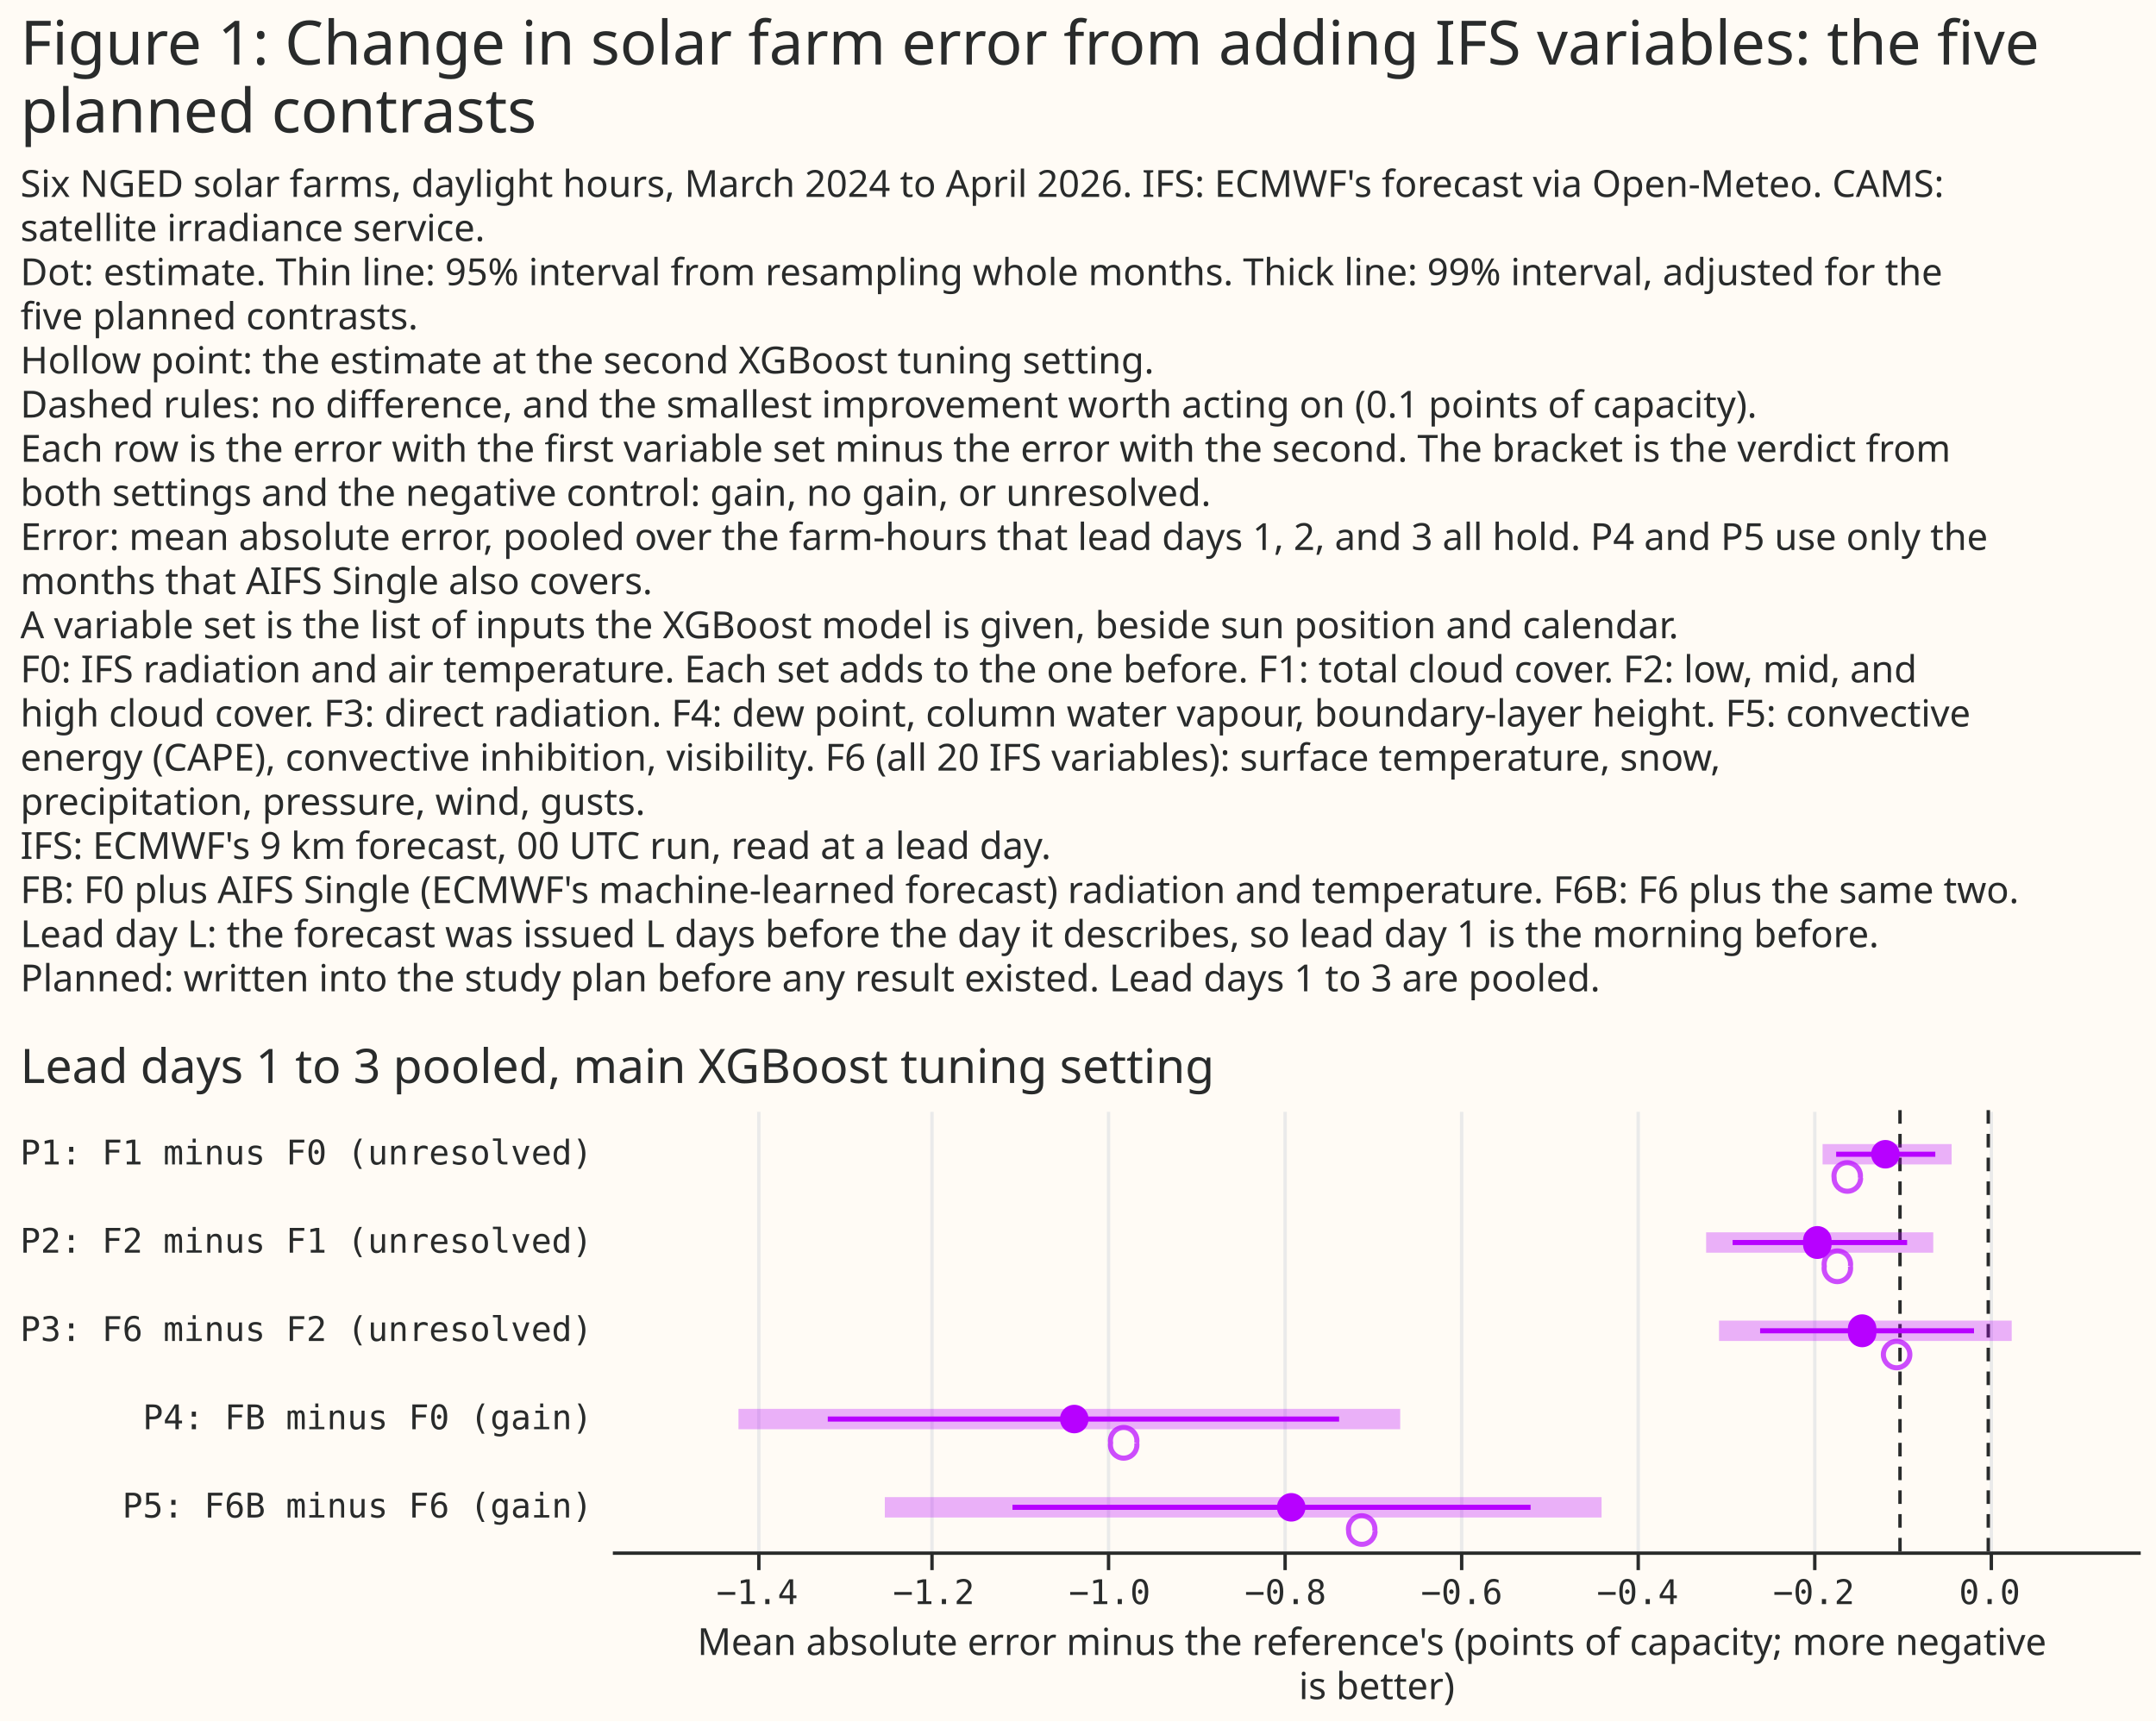
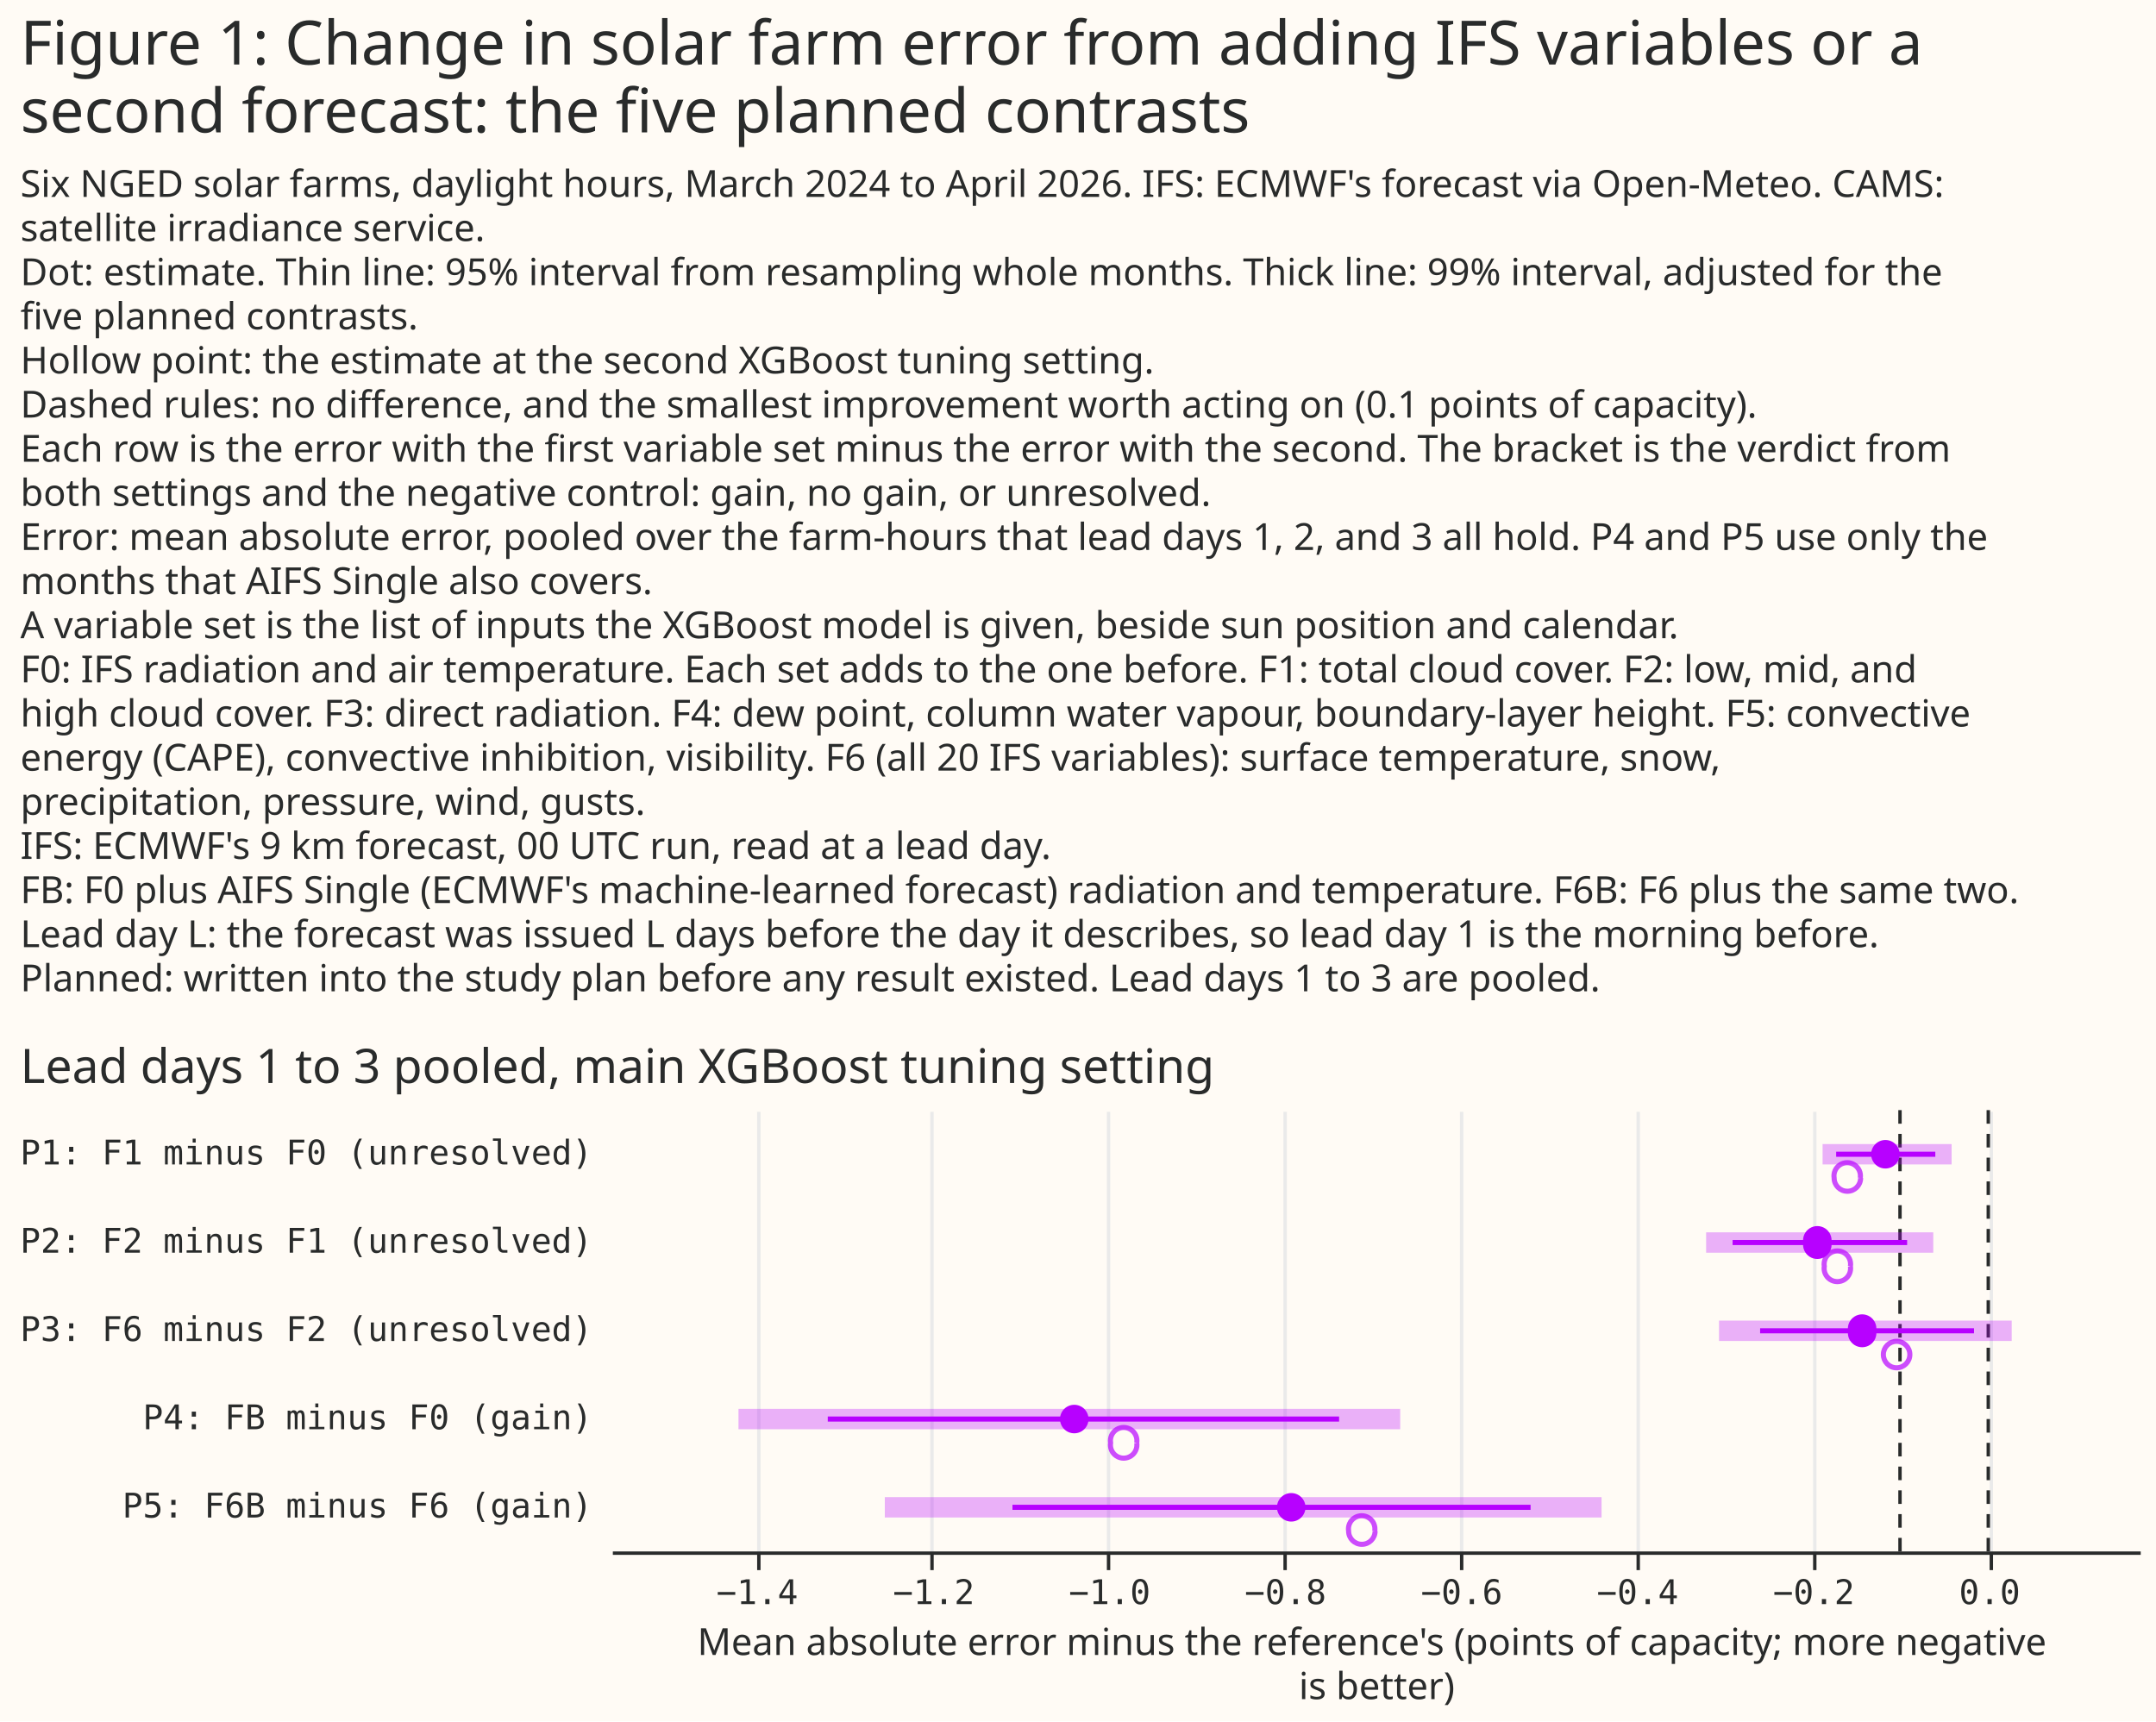
<svg xmlns="http://www.w3.org/2000/svg" width="635" height="507" class="marks" viewBox="0 0 635 507">
  <path fill="#fffbf5" d="M0 0h635v507H0z" />
  <g fill="none" stroke-miterlimit="10" aria-roledescription="group mark container" class="mark-group role-frame root">
    <path d="M180 327h450z" aria-hidden="true" class="background" />
    <g aria-roledescription="group mark container" class="mark-group role-scope concat_0_group">
      <path fill="#fffbf5" d="M180 327h450v130H180Z" aria-hidden="true" class="background" />
      <g aria-hidden="true" class="mark-group role-axis">
        <path stroke="#eaeaea" d="M223.5 457.5v-130m51 130v-130m52 130v-130m52 130v-130m52 130v-130m52 130v-130m52 130v-130m52 130v-130" class="mark-rule role-axis-grid" pointer-events="none" />
      </g>
      <g aria-label="X-axis titled 'Mean absolute error minus the reference's (points of capacity; more negative is better)' for a linear scale with values from −1.6 to 0.2" aria-roledescription="axis" class="mark-group role-axis" pointer-events="none">
        <path stroke="#292b2b" d="M223.5 457.5v5m51-5v5m52-5v5m52-5v5m52-5v5m52-5v5m52-5v5m52-5v5" class="mark-rule role-axis-tick" />
        <g fill="#292b2b" class="mark-text role-axis-label" font-family="Matter Semi Mono, Roboto Mono, monospace" font-size="10" text-anchor="middle">
          <text transform="translate(223 472.5)">−1.4</text>
          <text transform="translate(275 472.5)">−1.2</text>
          <text transform="translate(326.8 472.5)">−1.0</text>
          <text transform="translate(378.6 472.5)">−0.8</text>
          <text transform="translate(430.5 472.5)">−0.6</text>
          <text transform="translate(482.3 472.5)">−0.4</text>
          <text transform="translate(534.2 472.5)">−0.2</text>
          <text transform="translate(586 472.5)">0.0</text>
        </g>
        <path stroke="#292b2b" d="M180.5 457.5h450" class="mark-rule role-axis-domain" />
        <text fill="#292b2b" class="mark-text role-axis-title" font-family="Matter XH, DM Sans, sans-serif" font-size="11" text-anchor="middle" transform="translate(405.5 487.5)">
          <tspan>Mean absolute error minus the reference's (points of capacity; more negative</tspan>
          <tspan x="0" dy="13">is better)</tspan>
        </text>
      </g>
      <g aria-label="Y-axis for a discrete scale with 5 values: P1: F1 minus F0 (unresolved), P2: F2 minus F1 (unresolved), P3: F6 minus F2 (unresolved), P4: FB minus F0 (gain), P5: F6B minus F6 (gain)" aria-roledescription="axis" class="mark-group role-axis">
        <g fill="#292b2b" class="mark-text role-axis-label" font-family="Matter Semi Mono, Roboto Mono, monospace" font-size="10" pointer-events="none" text-anchor="end">
          <text transform="translate(174.5 343)">P1: F1 minus F0 (unresolved)</text>
          <text transform="translate(174.5 369)">P2: F2 minus F1 (unresolved)</text>
          <text transform="translate(174.5 395)">P3: F6 minus F2 (unresolved)</text>
          <text transform="translate(174.5 421)">P4: FB minus F0 (gain)</text>
          <text transform="translate(174.5 447)">P5: F6B minus F6 (gain)</text>
        </g>
      </g>
      <path stroke="#292b2b" stroke-dasharray="4,3" d="M585.6 327v130m-26-130v130" aria-hidden="true" class="mark-rule role-mark concat_0_layer_0_marks" />
      <path stroke="#b701ff" stroke-width="6" d="M536.8 340h38m-72.3 26h66.9m-63.1 26h86.2m-375 26h194.9m-151.8 26h211.1" aria-hidden="true" class="mark-rule role-mark concat_0_layer_1_marks" opacity=".3" />
      <path stroke="#b701ff" stroke-width="1.5" d="M540.8 340H570m-59.7 26h51.4m-43.3 26h63m-337.6 26h150.6m-96.2 26h152.6" aria-hidden="true" class="mark-rule role-mark concat_0_layer_2_marks" />
      <path fill="#b701ff" d="M559.5 340a4.2 4.2 0 1 1-8.4 0 4.2 4.2 0 1 1 8.4 0m-20.1 26a4.2 4.2 0 1 1-8.3 0 4.2 4.2 0 1 1 8.3 0m13.2 26a4.2 4.2 0 1 1-8.3 0 4.2 4.2 0 1 1 8.3 0m-232 26a4.2 4.2 0 1 1-8.4 0 4.2 4.2 0 1 1 8.4 0m63.9 26a4.2 4.2 0 1 1-8.4 0 4.2 4.2 0 1 1 8.4 0" aria-hidden="true" class="mark-symbol role-mark concat_0_layer_3_marks" />
      <path stroke="#b701ff" stroke-width="1.5" d="M548 347a3.9 3.9 0 1 1-7.8 0 3.9 3.9 0 1 1 7.7 0m-2.9 26a3.9 3.9 0 1 1-7.7 0 3.9 3.9 0 1 1 7.7 0m17.5 26a3.9 3.9 0 1 1-7.8 0 3.9 3.9 0 1 1 7.8 0m-227.7 26a3.9 3.9 0 1 1-7.7 0 3.9 3.9 0 1 1 7.7 0m70.2 26a3.9 3.9 0 1 1-7.8 0 3.9 3.9 0 1 1 7.7 0" aria-hidden="true" class="mark-symbol role-mark concat_0_layer_4_marks" opacity=".7" />
      <g class="mark-group role-title">
        <text fill="#292b2b" aria-label="Title text 'Lead days 1 to 3 pooled, main XGBoost tuning setting'" aria-roledescription="title" class="mark-text role-title-text" font-family="Matter XH, DM Sans, sans-serif" font-size="14" pointer-events="none" transform="translate(6 319)">Lead days 1 to 3 pooled, main XGBoost tuning setting</text>
      </g>
    </g>
    <g fill="#292b2b" class="mark-group role-title" font-family="Matter XH, DM Sans, sans-serif" pointer-events="none">
-       <text aria-label="Title text 'Figure 1: Change in solar farm error from adding IFS variables: the five planned contrasts'" aria-roledescription="title" class="mark-text role-title-text" font-size="18" transform="translate(6 19)">
-         <tspan>Figure 1: Change in solar farm error from adding IFS variables: the five</tspan>
-         <tspan x="0" dy="20">planned contrasts</tspan>
+       <text aria-label="Title text 'Figure 1: Change in solar farm error from adding IFS variables or a second forecast: the five planned contrasts'" aria-roledescription="title" class="mark-text role-title-text" font-size="18" transform="translate(6 19)">
+         <tspan>Figure 1: Change in solar farm error from adding IFS variables or a</tspan>
+         <tspan x="0" dy="20">second forecast: the five planned contrasts</tspan>
      </text>
      <text aria-label="Subtitle text 'Six NGED solar farms, daylight hours, March 2024 to April 2026. IFS: ECMWF's forecast via Open-Meteo. CAMS: satellite irradiance service. Dot: estimate. Thin line: 95% interval from resampling whole months. Thick line: 99% interval, adjusted for the five planned contrasts. Hollow point: the estimate at the second XGBoost tuning setting. Dashed rules: no difference, and the smallest improvement worth acting on (0.1 points of capacity). Each row is the error with the first variable set minus the error with the second. The bracket is the verdict from both settings and the negative control: gain, no gain, or unresolved. Error: mean absolute error, pooled over the farm-hours that lead days 1, 2, and 3 all hold. P4 and P5 use only the months that AIFS Single also covers. A variable set is the list of inputs the XGBoost model is given, beside sun position and calendar. F0: IFS radiation and air temperature. Each set adds to the one before. F1: total cloud cover. F2: low, mid, and high cloud cover. F3: direct radiation. F4: dew point, column water vapour, boundary-layer height. F5: convective energy (CAPE), convective inhibition, visibility. F6 (all 20 IFS variables): surface temperature, snow, precipitation, pressure, wind, gusts. IFS: ECMWF's 9 km forecast, 00 UTC run, read at a lead day. FB: F0 plus AIFS Single (ECMWF's machine-learned forecast) radiation and temperature. F6B: F6 plus the same two. Lead day L: the forecast was issued L days before the day it describes, so lead day 1 is the morning before. Planned: written into the study plan before any result existed. Lead days 1 to 3 are pooled.'" aria-roledescription="subtitle" class="mark-text role-title-subtitle" font-size="11" transform="translate(6 58)">
        <tspan>Six NGED solar farms, daylight hours, March 2024 to April 2026. IFS: ECMWF's forecast via Open-Meteo. CAMS:</tspan>
        <tspan x="0" dy="13">satellite irradiance service.</tspan>
        <tspan x="0" dy="13">Dot: estimate. Thin line: 95% interval from resampling whole months. Thick line: 99% interval, adjusted for the</tspan>
        <tspan x="0" dy="13">five planned contrasts.</tspan>
        <tspan x="0" dy="13">Hollow point: the estimate at the second XGBoost tuning setting.</tspan>
        <tspan x="0" dy="13">Dashed rules: no difference, and the smallest improvement worth acting on (0.1 points of capacity).</tspan>
        <tspan x="0" dy="13">Each row is the error with the first variable set minus the error with the second. The bracket is the verdict from</tspan>
        <tspan x="0" dy="13">both settings and the negative control: gain, no gain, or unresolved.</tspan>
        <tspan x="0" dy="13">Error: mean absolute error, pooled over the farm-hours that lead days 1, 2, and 3 all hold. P4 and P5 use only the</tspan>
        <tspan x="0" dy="13">months that AIFS Single also covers.</tspan>
        <tspan x="0" dy="13">A variable set is the list of inputs the XGBoost model is given, beside sun position and calendar.</tspan>
        <tspan x="0" dy="13">F0: IFS radiation and air temperature. Each set adds to the one before. F1: total cloud cover. F2: low, mid, and</tspan>
        <tspan x="0" dy="13">high cloud cover. F3: direct radiation. F4: dew point, column water vapour, boundary-layer height. F5: convective</tspan>
        <tspan x="0" dy="13">energy (CAPE), convective inhibition, visibility. F6 (all 20 IFS variables): surface temperature, snow,</tspan>
        <tspan x="0" dy="13">precipitation, pressure, wind, gusts.</tspan>
        <tspan x="0" dy="13">IFS: ECMWF's 9 km forecast, 00 UTC run, read at a lead day.</tspan>
        <tspan x="0" dy="13">FB: F0 plus AIFS Single (ECMWF's machine-learned forecast) radiation and temperature. F6B: F6 plus the same two.</tspan>
        <tspan x="0" dy="13">Lead day L: the forecast was issued L days before the day it describes, so lead day 1 is the morning before.</tspan>
        <tspan x="0" dy="13">Planned: written into the study plan before any result existed. Lead days 1 to 3 are pooled.</tspan>
      </text>
    </g>
  </g>
</svg>
